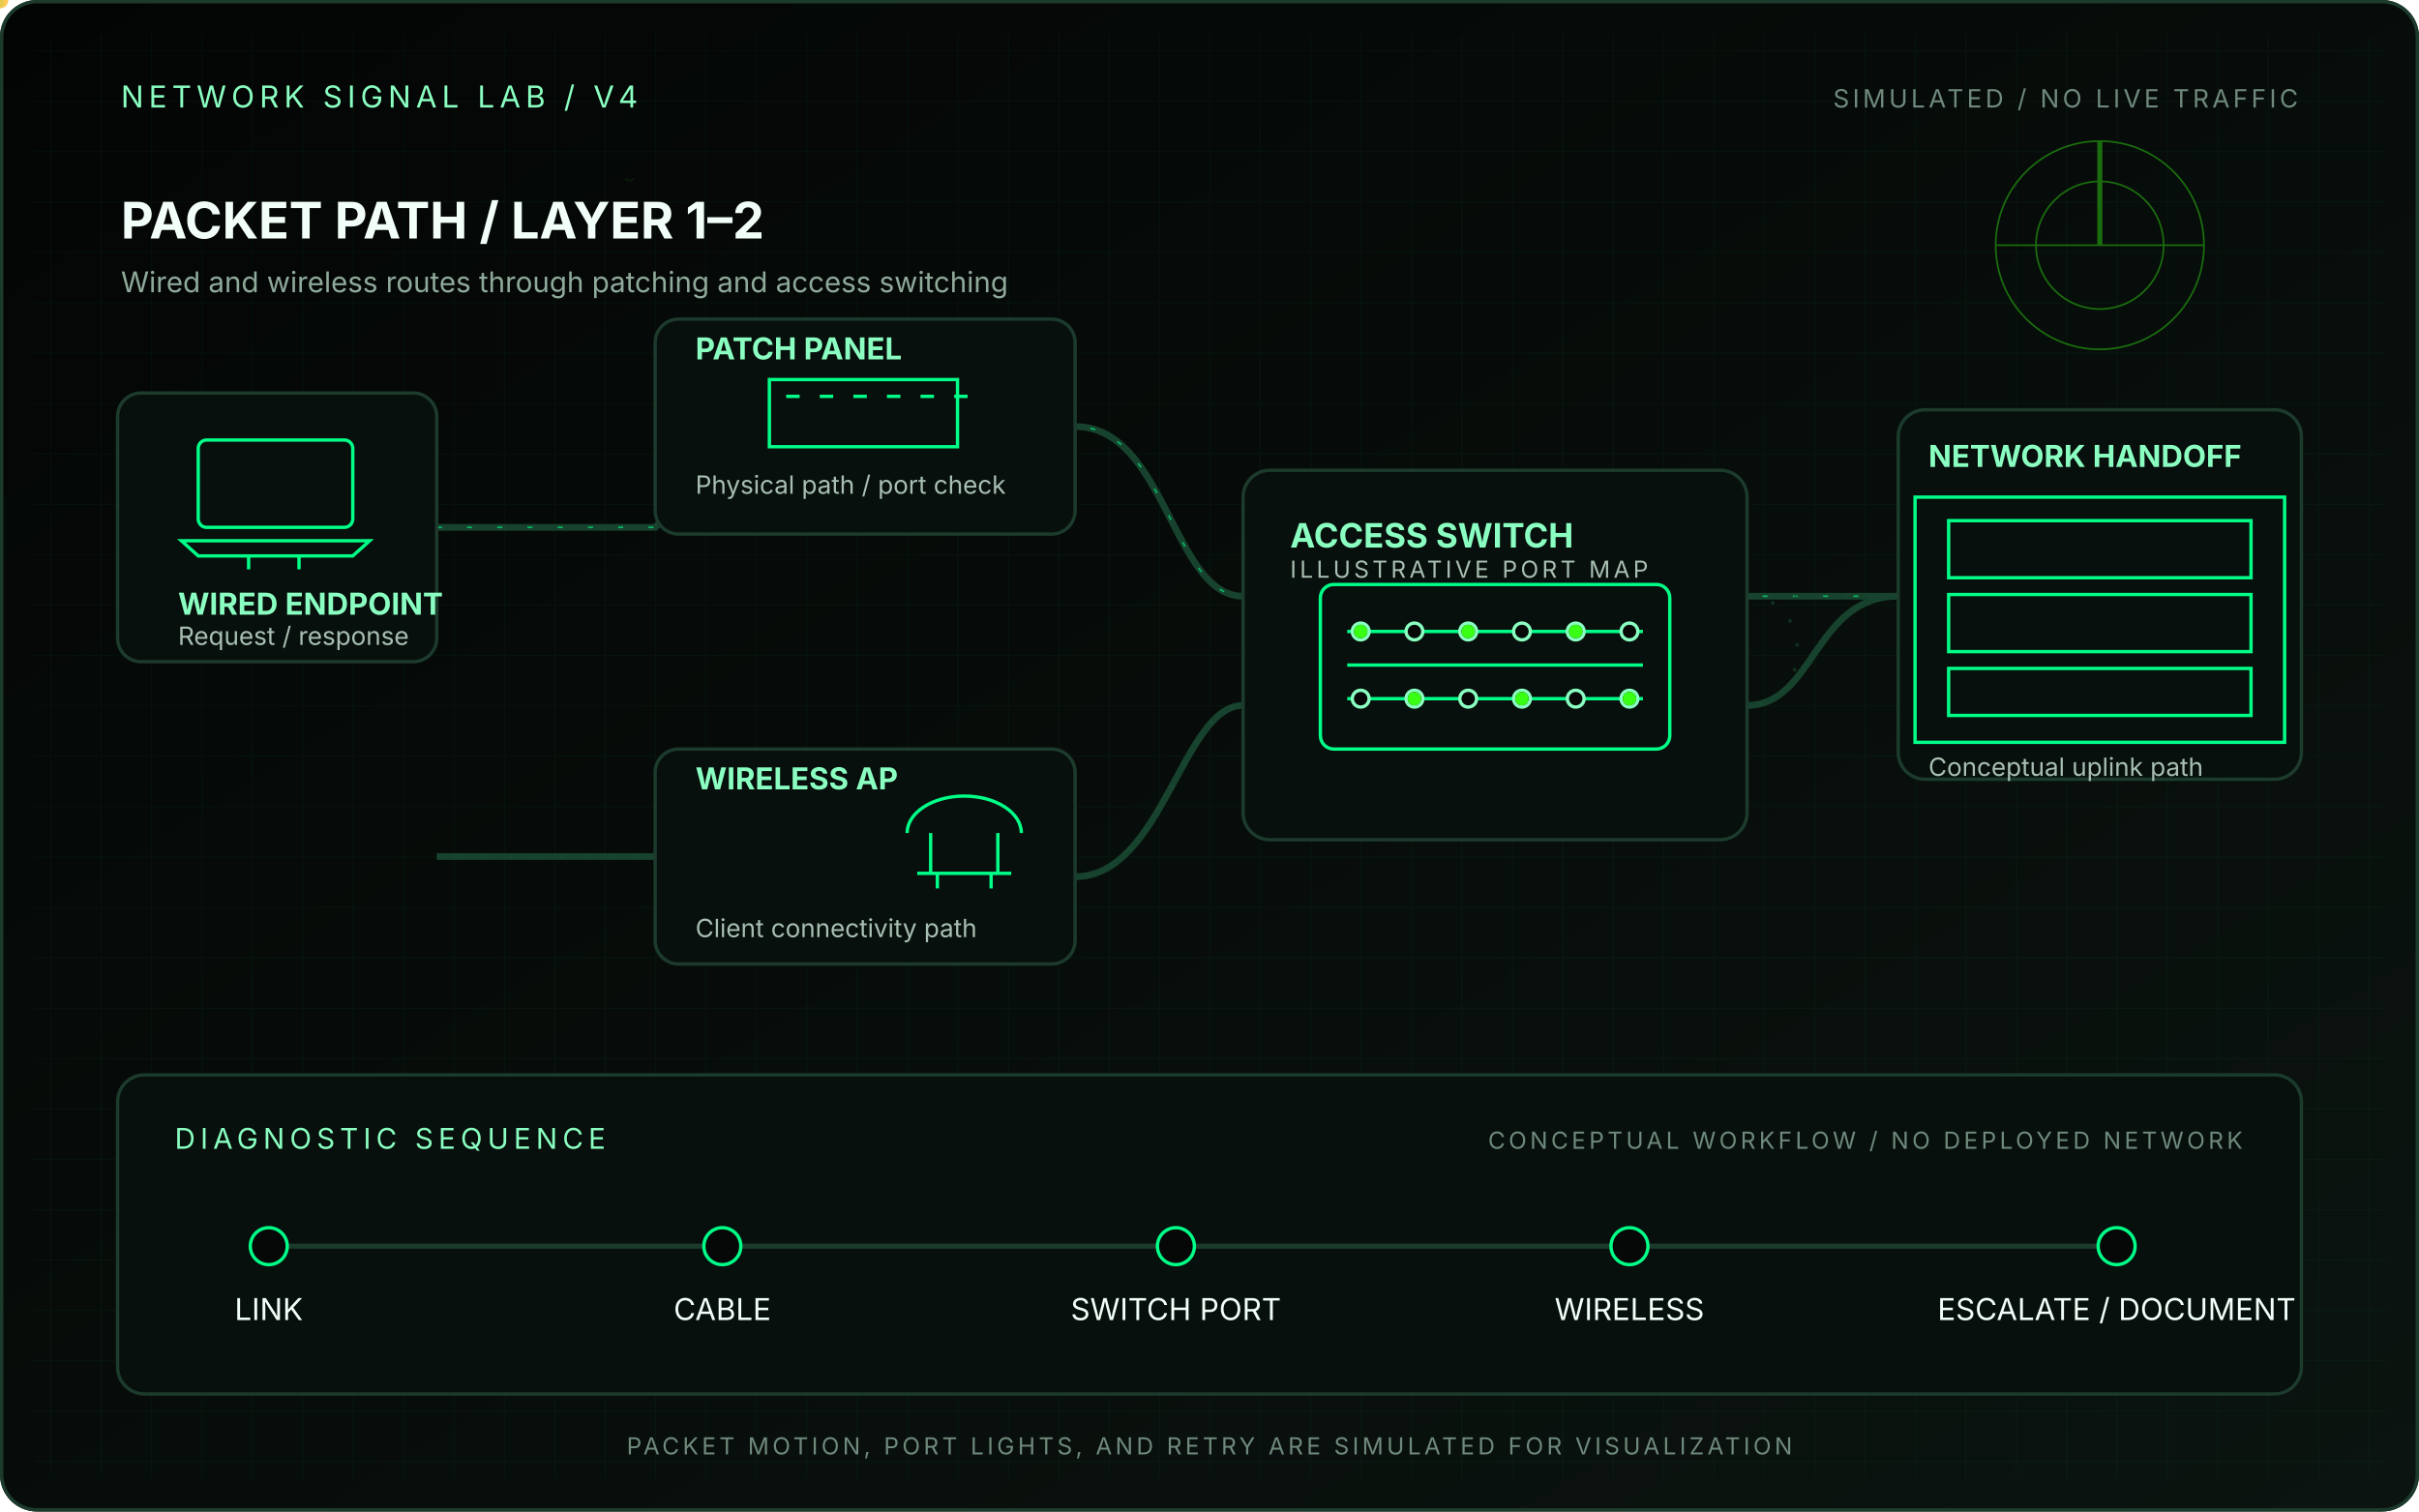
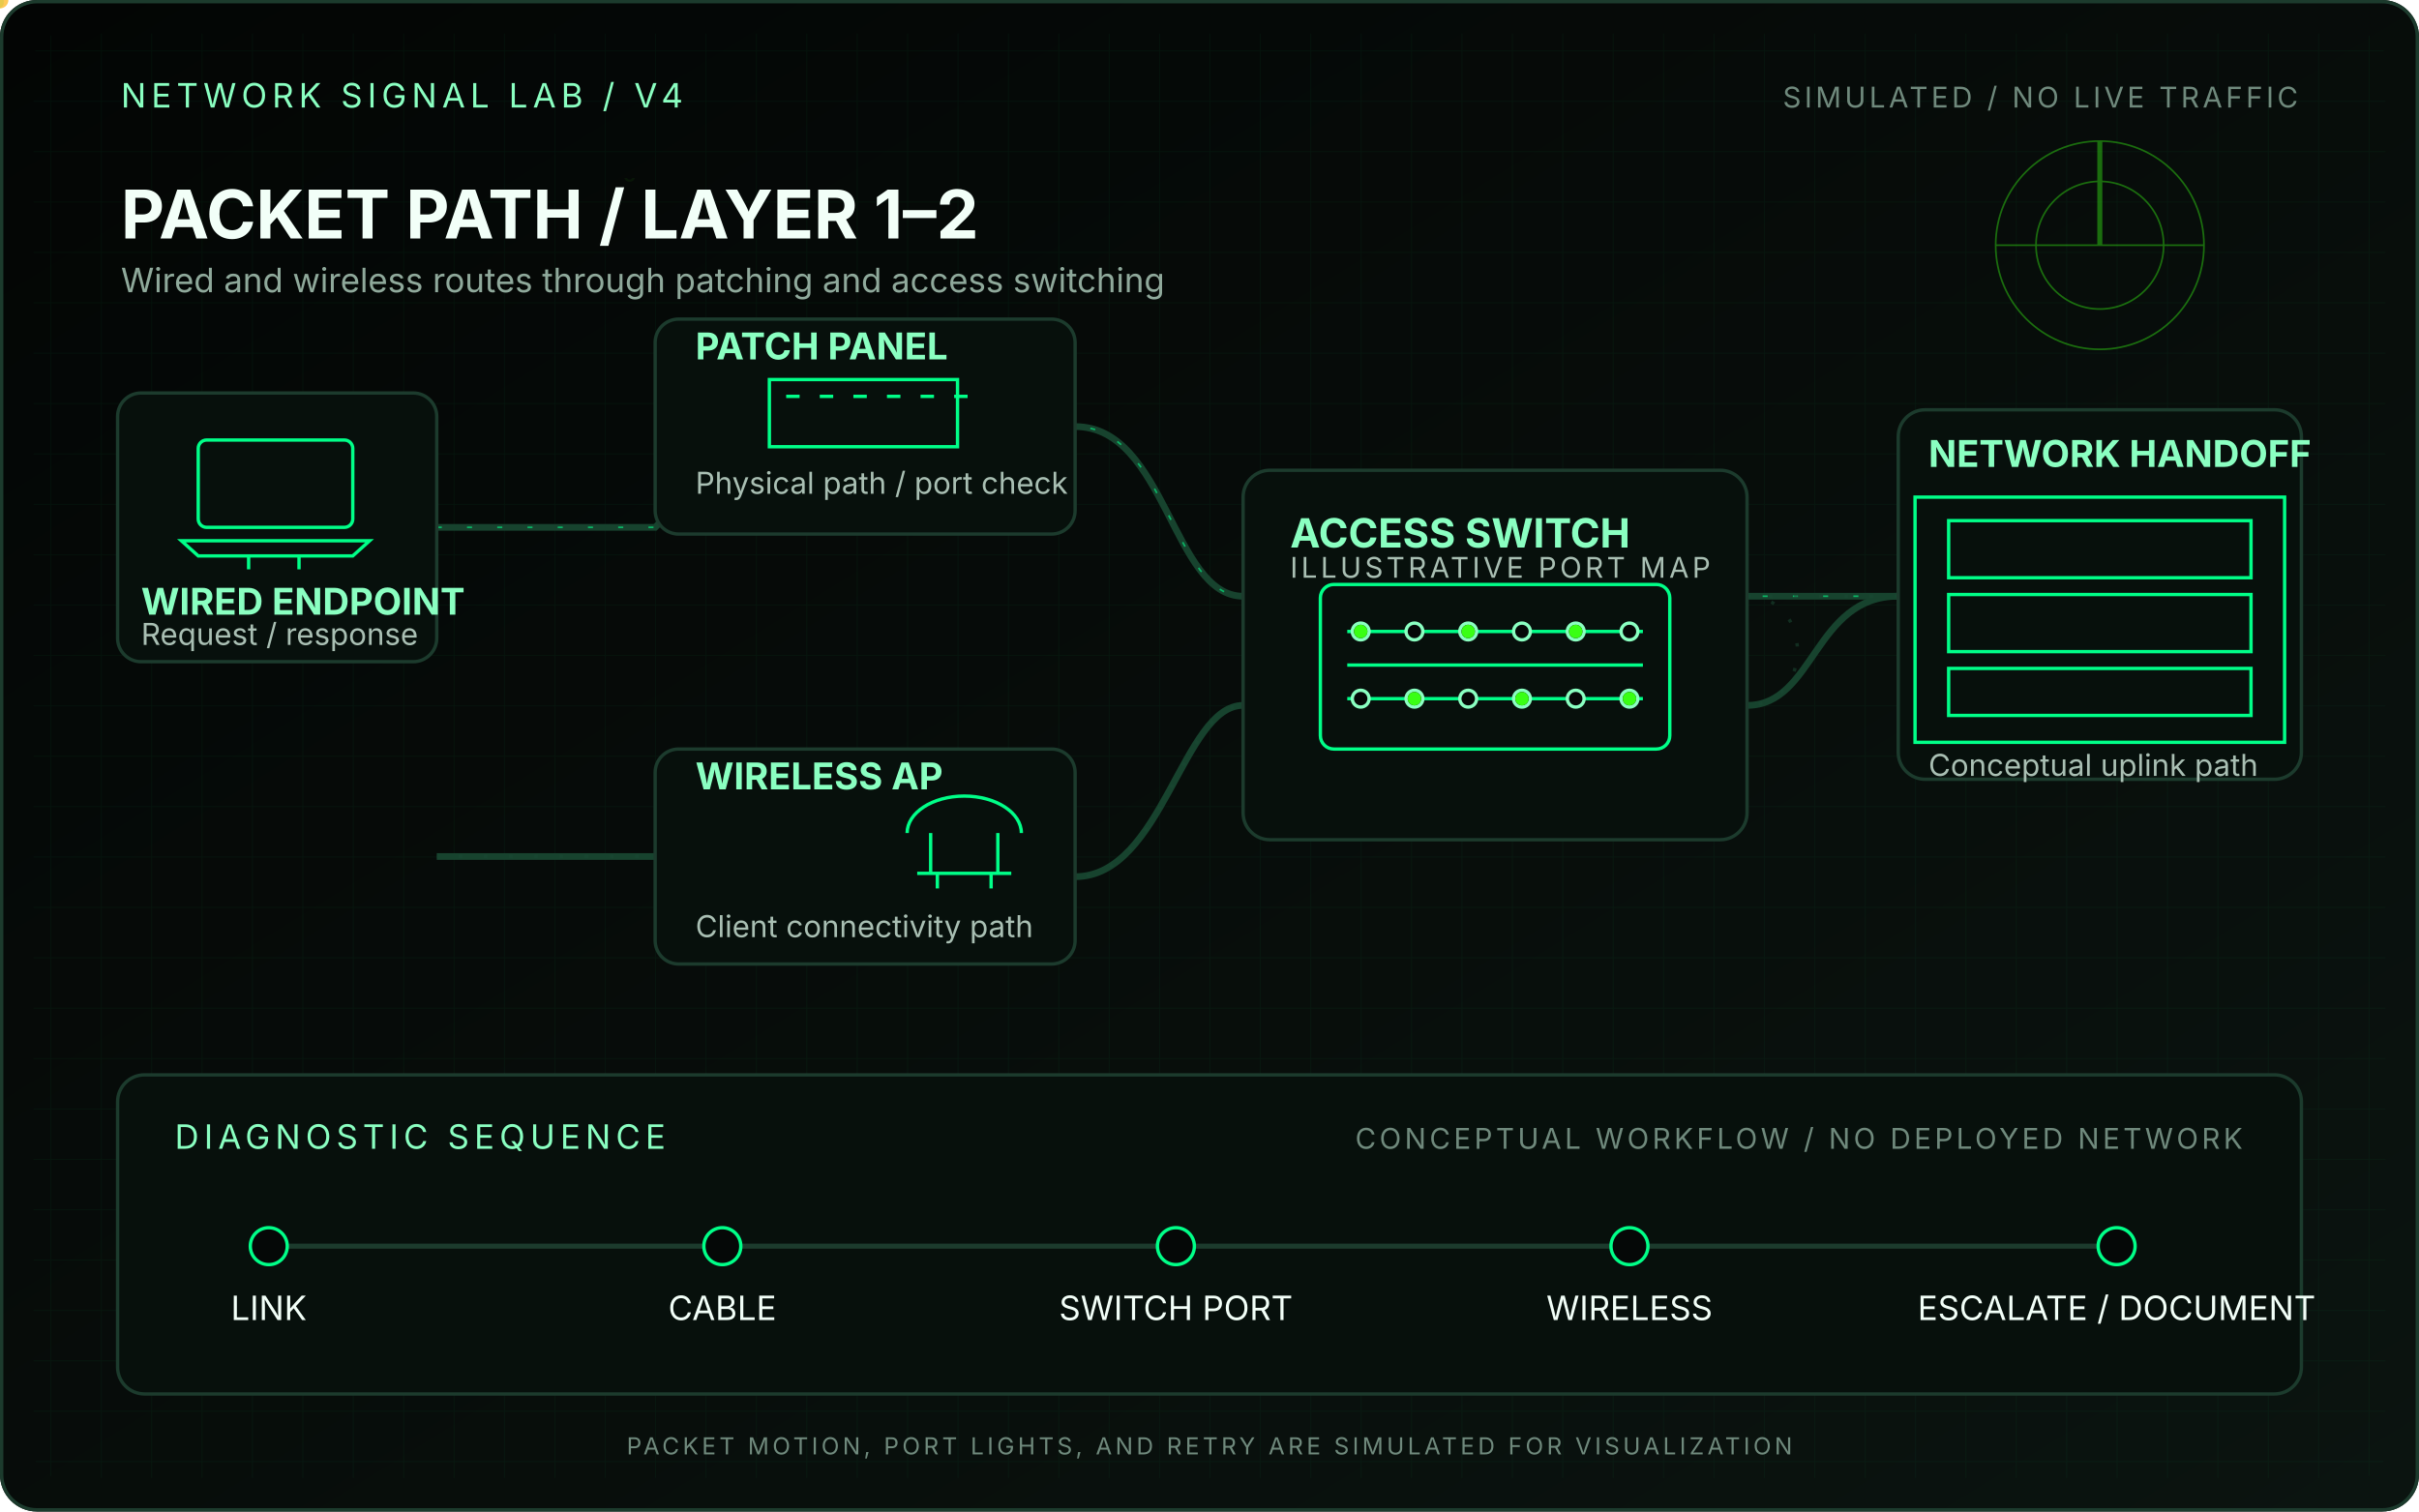
<svg xmlns="http://www.w3.org/2000/svg" width="1440" height="900" viewBox="0 0 1440 900" role="img" aria-labelledby="title desc">
  <defs>
    <linearGradient id="background" x1="0" y1="0" x2="1" y2="1">
      <stop stop-color="#030504" />
      <stop offset="1" stop-color="#0B1410" />
    </linearGradient>
    <linearGradient id="signal" x1="0" y1="0" x2="1" y2="0">
      <stop stop-color="#00FF88" stop-opacity="0" />
      <stop offset=".5" stop-color="#39FF14" stop-opacity=".85" />
      <stop offset="1" stop-color="#00FF88" stop-opacity="0" />
    </linearGradient>
    <pattern id="grid" width="30" height="30" patternUnits="userSpaceOnUse">
      <path d="M30 0H0V30" fill="none" stroke="#00FF88" stroke-opacity=".04" />
    </pattern>
    <clipPath id="rain">
      <rect x="44" y="106" width="1352" height="744" rx="16" />
    </clipPath>
  </defs>
  <style>@media (prefers-reduced-motion: reduce) {.motion { display: none; }}</style>
  <rect width="1440" height="900" rx="22" fill="url(#background)" />
  <rect x="1" y="1" width="1438" height="898" rx="21" fill="none" stroke="#1C3B2D" stroke-width="2" />
  <rect x="20" y="20" width="1400" height="860" rx="16" fill="url(#grid)" />
  <g clip-path="url(#rain)" fill="#39FF14" font-family="ui-monospace, Consolas, monospace" font-size="16">
    <g class="motion" opacity=".055">
      <text x="370" y="-180">0<tspan x="370" dy="24">1</tspan>
        <tspan x="370" dy="24">1</tspan>
        <tspan x="370" dy="24">0</tspan>
        <tspan x="370" dy="24">1</tspan>
        <tspan x="370" dy="24">0</tspan>
        <tspan x="370" dy="24">0</tspan>
        <tspan x="370" dy="24">1</tspan>
        <tspan x="370" dy="24">0</tspan>
        <tspan x="370" dy="24">1</tspan>
        <tspan x="370" dy="24">1</tspan>
        <tspan x="370" dy="24">0</tspan>
        <tspan x="370" dy="24">0</tspan>
        <animate attributeName="y" from="-180" to="850" dur="19s" repeatCount="indefinite" />
      </text>
      <text x="1370" y="-420">1<tspan x="1370" dy="24">0</tspan>
        <tspan x="1370" dy="24">0</tspan>
        <tspan x="1370" dy="24">1</tspan>
        <tspan x="1370" dy="24">1</tspan>
        <tspan x="1370" dy="24">0</tspan>
        <tspan x="1370" dy="24">1</tspan>
        <tspan x="1370" dy="24">0</tspan>
        <tspan x="1370" dy="24">0</tspan>
        <tspan x="1370" dy="24">1</tspan>
        <tspan x="1370" dy="24">0</tspan>
        <tspan x="1370" dy="24">1</tspan>
        <tspan x="1370" dy="24">1</tspan>
        <animate attributeName="y" from="-420" to="800" dur="23s" begin="4s" repeatCount="indefinite" />
      </text>
    </g>
  </g>
  <path d="M260 314H390L450 254H640C694 254 698 355 740 355H1040H1130" fill="none" stroke="#17432E" stroke-width="4" />
  <path d="M260 314H390L450 254H640C694 254 698 355 740 355H1040H1130" fill="none" stroke="#00FF88" stroke-width="1" stroke-dasharray="3 15" opacity=".6" />
  <path d="M260 510H390C430 510 430 522 470 522H640C692 522 704 420 740 420H1040C1080 420 1080 355 1130 355" fill="none" stroke="#17432E" stroke-width="4" />
  <path d="M1130 355H1040C1080 355 1080 420 1040 420H740C704 420 692 522 640 522H470C430 522 430 510 390 510H260" fill="none" stroke="#1A4933" stroke-width="2" stroke-dasharray="2 13" opacity=".55" />
  <g class="motion" fill="none" stroke="#8AFFC1" stroke-width="2">
    <g>
      <path d="M-34 0H0" stroke-width="4" />
      <rect x="-7" y="-4" width="8" height="8" rx="2" fill="#39FF14" />
      <animateMotion dur="7.5s" repeatCount="indefinite" path="M260 314H390L450 254H640C694 254 698 355 740 355H1040H1130" rotate="auto" />
    </g>
    <g>
      <path d="M-28 0H0" stroke-width="3" />
      <rect x="-6" y="-3" width="7" height="6" rx="1" fill="#8AFFC1" />
      <animateMotion dur="8s" begin="1.8s" repeatCount="indefinite" path="M1130 355H1040H740C698 355 694 254 640 254H450L390 314H260" rotate="auto" />
    </g>
    <g>
      <path d="M-30 0H0" stroke-width="3" />
      <rect x="-6" y="-3" width="7" height="6" rx="1" fill="#8AFFC1" />
      <animateMotion dur="8.5s" begin="2.5s" repeatCount="indefinite" path="M260 510H390C430 510 430 522 470 522H640C692 522 704 420 740 420H1040C1080 420 1080 355 1130 355" rotate="auto" />
    </g>
    <g>
      <path d="M-24 0H0" stroke-width="3" />
      <rect x="-5" y="-3" width="6" height="6" rx="1" fill="#00FF88" />
      <animateMotion dur="9s" begin="4s" repeatCount="indefinite" path="M1130 355H1040C1080 355 1080 420 1040 420H740C704 420 692 522 640 522H470C430 522 430 510 390 510H260" rotate="auto" />
    </g>
  </g>
  <g fill="#07100C" stroke="#1C3B2D" stroke-width="2">
    <rect x="70" y="234" width="190" height="160" rx="14" />
    <rect x="390" y="190" width="250" height="128" rx="14" />
    <rect x="390" y="446" width="250" height="128" rx="14" />
    <rect x="740" y="280" width="300" height="220" rx="16" />
    <rect x="1130" y="244" width="240" height="220" rx="16" />
  </g>
  <g fill="none" stroke="#00FF88" stroke-width="2">
    <rect x="118" y="262" width="92" height="52" rx="5" />
    <path d="M108 322h112l-10 9h-92z" />
    <path d="M148 331v8m30-8v8" />
    <path d="M458 226h112v40H458zM468 236h8m12 0h8m12 0h8m12 0h8m12 0h8m12 0h8" />
    <path d="M540 496c0-12 15-22 34-22s34 10 34 22m-54 0v24m40-24v24m-48 0h56m-44 0v9m32-9v9" />
    <rect x="786" y="348" width="208" height="98" rx="8" />
    <path d="M802 376h176M802 396h176M802 416h176" />
    <path d="M1140 296h220v146h-220zM1160 310h180v34h-180zM1160 354h180v34h-180zM1160 398h180v28h-180z" />
  </g>
  <g fill="#050807" stroke="#8AFFC1" stroke-width="2">
    <circle cx="810" cy="376" r="5" />
    <circle cx="842" cy="376" r="5" />
    <circle cx="874" cy="376" r="5" />
    <circle cx="906" cy="376" r="5" />
    <circle cx="938" cy="376" r="5" />
    <circle cx="970" cy="376" r="5" />
    <circle cx="810" cy="416" r="5" />
    <circle cx="842" cy="416" r="5" />
    <circle cx="874" cy="416" r="5" />
    <circle cx="906" cy="416" r="5" />
    <circle cx="938" cy="416" r="5" />
    <circle cx="970" cy="416" r="5" />
  </g>
  <g class="motion" fill="#39FF14">
    <circle cx="810" cy="376" r="4">
      <animate attributeName="opacity" values=".25;1;.25" dur="4s" repeatCount="indefinite" />
    </circle>
    <circle cx="874" cy="376" r="4">
      <animate attributeName="opacity" values=".25;1;.25" dur="4s" begin=".6s" repeatCount="indefinite" />
    </circle>
    <circle cx="938" cy="376" r="4">
      <animate attributeName="opacity" values=".25;1;.25" dur="4s" begin="1.2s" repeatCount="indefinite" />
    </circle>
    <circle cx="842" cy="416" r="4">
      <animate attributeName="opacity" values=".25;1;.25" dur="4s" begin="1.8s" repeatCount="indefinite" />
    </circle>
    <circle cx="906" cy="416" r="4">
      <animate attributeName="opacity" values=".25;1;.25" dur="4s" begin="2.4s" repeatCount="indefinite" />
    </circle>
    <circle cx="970" cy="416" r="4">
      <animate attributeName="opacity" values=".25;1;.25" dur="4s" begin="3s" repeatCount="indefinite" />
    </circle>
  </g>
  <g class="motion" fill="#FFBD2E" opacity=".8">
    <circle r="5">
      <animateMotion dur="3s" begin="9s" repeatCount="indefinite" path="M980 420C1030 390 1030 450 980 420" />
    </circle>
  </g>
  <g class="motion" fill="none" stroke="#39FF14" opacity=".4">
    <circle cx="1250" cy="146" r="62" />
    <circle cx="1250" cy="146" r="38" />
    <path d="M1250 146V84M1188 146H1312" />
    <path d="M1250 146V84" stroke-width="3" />
    <animateTransform attributeName="transform" type="rotate" from="0 1250 146" to="360 1250 146" dur="20s" repeatCount="indefinite" />
  </g>
  <g fill="#8AFFC1" font-family="Inter, Segoe UI, Arial, sans-serif">
-     <text x="72" y="64" font-size="18" letter-spacing="3">NETWORK SIGNAL LAB / V4</text>
-     <text x="1368" y="64" text-anchor="end" fill="#6F897C" font-size="15" letter-spacing="2">SIMULATED / NO LIVE TRAFFIC</text>
-     <text x="72" y="142" fill="#F2FFF8" font-size="30" font-weight="700">PACKET PATH / LAYER 1–2</text>
-     <text x="72" y="174" fill="#8FA99B" font-size="17">Wired and wireless routes through patching and access switching</text>
-     <text x="106" y="366" font-size="18" font-weight="700">WIRED ENDPOINT</text>
-     <text x="106" y="384" fill="#A9BFB3" font-size="15">Request / response</text>
-     <text x="414" y="214" font-size="18" font-weight="700">PATCH PANEL</text>
-     <text x="414" y="294" fill="#A9BFB3" font-size="15">Physical path / port check</text>
-     <text x="414" y="470" font-size="18" font-weight="700">WIRELESS AP</text>
-     <text x="414" y="558" fill="#A9BFB3" font-size="15">Client connectivity path</text>
-     <text x="768" y="326" font-size="20" font-weight="700">ACCESS SWITCH</text>
-     <text x="768" y="344" fill="#A9BFB3" font-size="14" letter-spacing="2">ILLUSTRATIVE PORT MAP</text>
-     <text x="1148" y="278" font-size="18" font-weight="700">NETWORK HANDOFF</text>
-     <text x="1148" y="462" fill="#A9BFB3" font-size="15">Conceptual uplink path</text>
+     <text x="72" y="64" font-size="20" letter-spacing="3">NETWORK SIGNAL LAB / V4</text>
+     <text x="1368" y="64" text-anchor="end" fill="#6F897C" font-size="17" letter-spacing="2">SIMULATED / NO LIVE TRAFFIC</text>
+     <text x="72" y="142" fill="#F2FFF8" font-size="40" font-weight="700">PACKET PATH / LAYER 1–2</text>
+     <text x="72" y="174" fill="#8FA99B" font-size="20">Wired and wireless routes through patching and access switching</text>
+     <text x="84" y="366" font-size="22" font-weight="700">WIRED ENDPOINT</text>
+     <text x="84" y="384" fill="#A9BFB3" font-size="18">Request / response</text>
+     <text x="414" y="214" font-size="22" font-weight="700">PATCH PANEL</text>
+     <text x="414" y="294" fill="#A9BFB3" font-size="18">Physical path / port check</text>
+     <text x="414" y="470" font-size="22" font-weight="700">WIRELESS AP</text>
+     <text x="414" y="558" fill="#A9BFB3" font-size="18">Client connectivity path</text>
+     <text x="768" y="326" font-size="24" font-weight="700">ACCESS SWITCH</text>
+     <text x="768" y="344" fill="#A9BFB3" font-size="17" letter-spacing="2">ILLUSTRATIVE PORT MAP</text>
+     <text x="1148" y="278" font-size="22" font-weight="700">NETWORK HANDOFF</text>
+     <text x="1148" y="462" fill="#A9BFB3" font-size="18">Conceptual uplink path</text>
  </g>
  <g fill="#07100C" stroke="#1C3B2D" stroke-width="2">
    <rect x="70" y="640" width="1300" height="190" rx="16" />
  </g>
  <g font-family="Inter, Segoe UI, Arial, sans-serif">
-     <text x="104" y="684" fill="#8AFFC1" font-size="17" letter-spacing="3">DIAGNOSTIC SEQUENCE</text>
-     <text x="1335" y="684" text-anchor="end" fill="#6F897C" font-size="14" letter-spacing="2">CONCEPTUAL WORKFLOW / NO DEPLOYED NETWORK</text>
+     <text x="104" y="684" fill="#8AFFC1" font-size="20" letter-spacing="3">DIAGNOSTIC SEQUENCE</text>
+     <text x="1335" y="684" text-anchor="end" fill="#6F897C" font-size="17" letter-spacing="2">CONCEPTUAL WORKFLOW / NO DEPLOYED NETWORK</text>
    <path d="M160 742H1260" fill="none" stroke="#1C3B2D" stroke-width="3" />
    <path d="M160 742H1260" fill="none" stroke="url(#signal)" stroke-width="3" stroke-dasharray="40 960">
      <animate class="motion" attributeName="stroke-dashoffset" values="1000;0" dur="7s" repeatCount="indefinite" />
    </path>
    <g fill="#050807" stroke="#00FF88" stroke-width="2">
      <circle cx="160" cy="742" r="11" />
      <circle cx="430" cy="742" r="11" />
      <circle cx="700" cy="742" r="11" />
      <circle cx="970" cy="742" r="11" />
      <circle cx="1260" cy="742" r="11" />
    </g>
-     <g fill="#F2FFF8" font-size="18" text-anchor="middle">
+     <g fill="#F2FFF8" font-size="20" text-anchor="middle">
      <text x="160" y="786">LINK</text>
      <text x="430" y="786">CABLE</text>
      <text x="700" y="786">SWITCH PORT</text>
      <text x="970" y="786">WIRELESS</text>
      <text x="1260" y="786">ESCALATE / DOCUMENT</text>
    </g>
  </g>
  <text x="720" y="866" text-anchor="middle" fill="#6F897C" font-family="Inter, Segoe UI, Arial, sans-serif" font-size="14" letter-spacing="2">PACKET MOTION, PORT LIGHTS, AND RETRY ARE SIMULATED FOR VISUALIZATION</text>
</svg>
